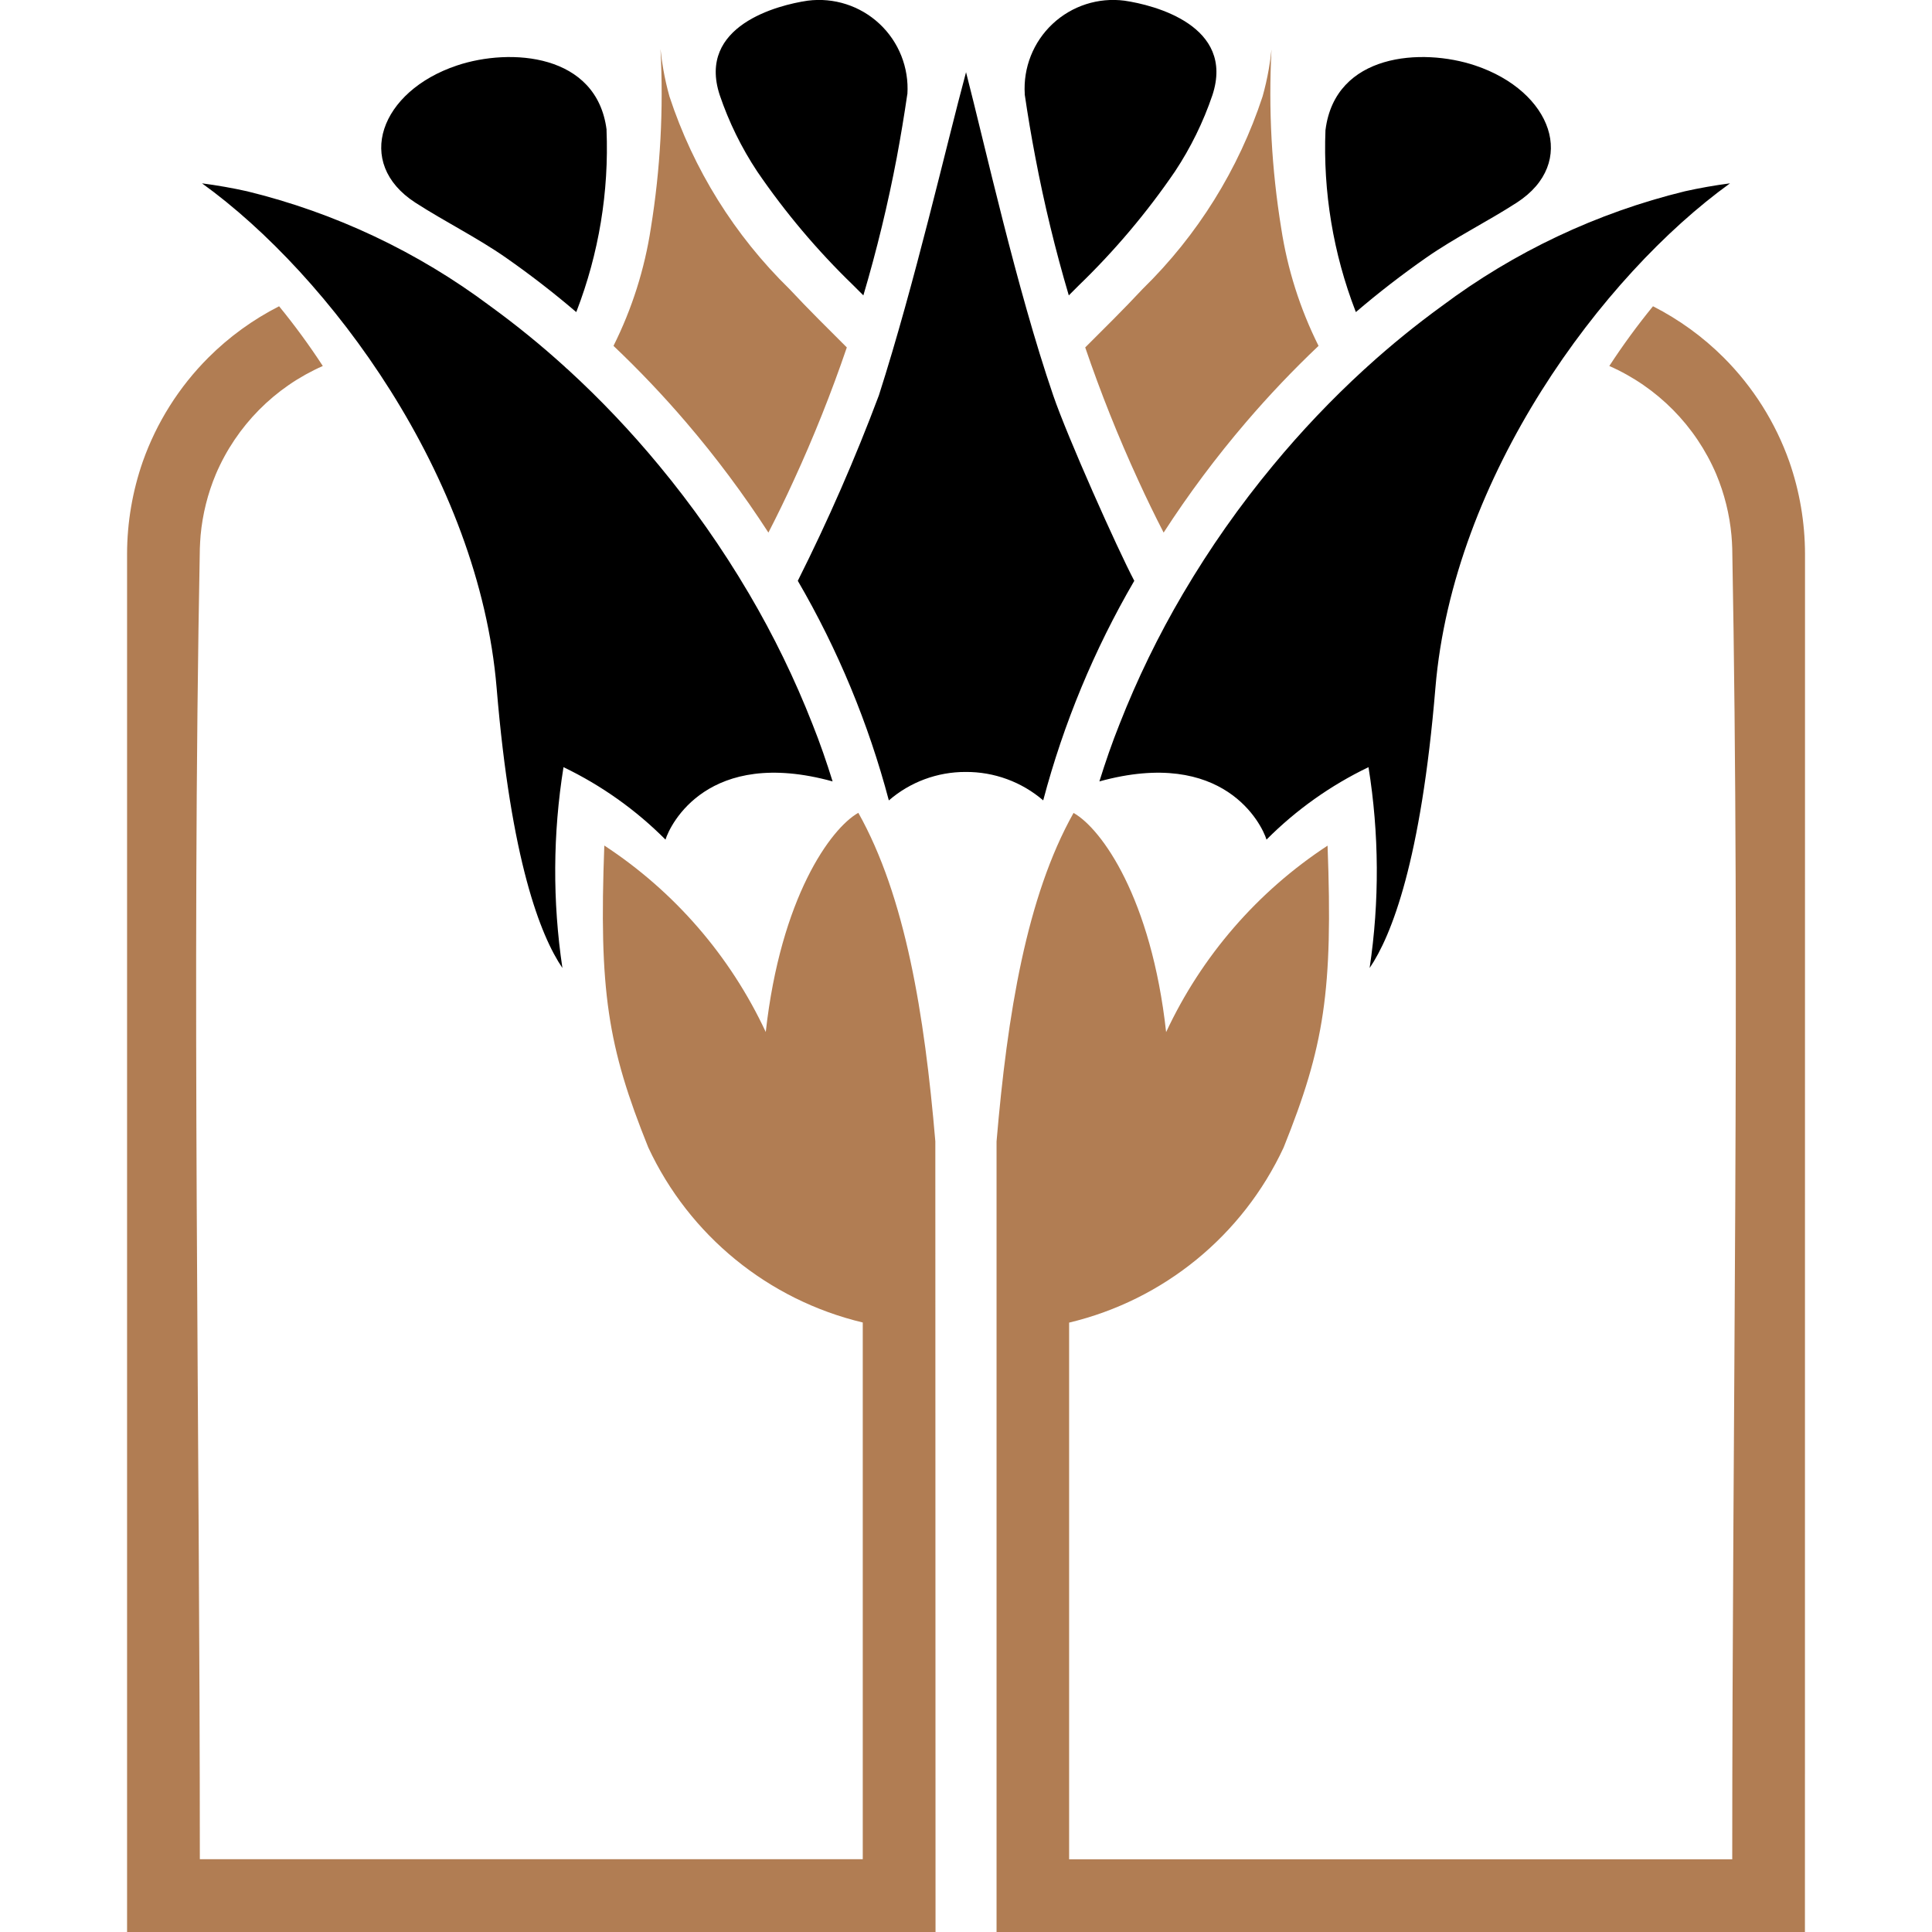
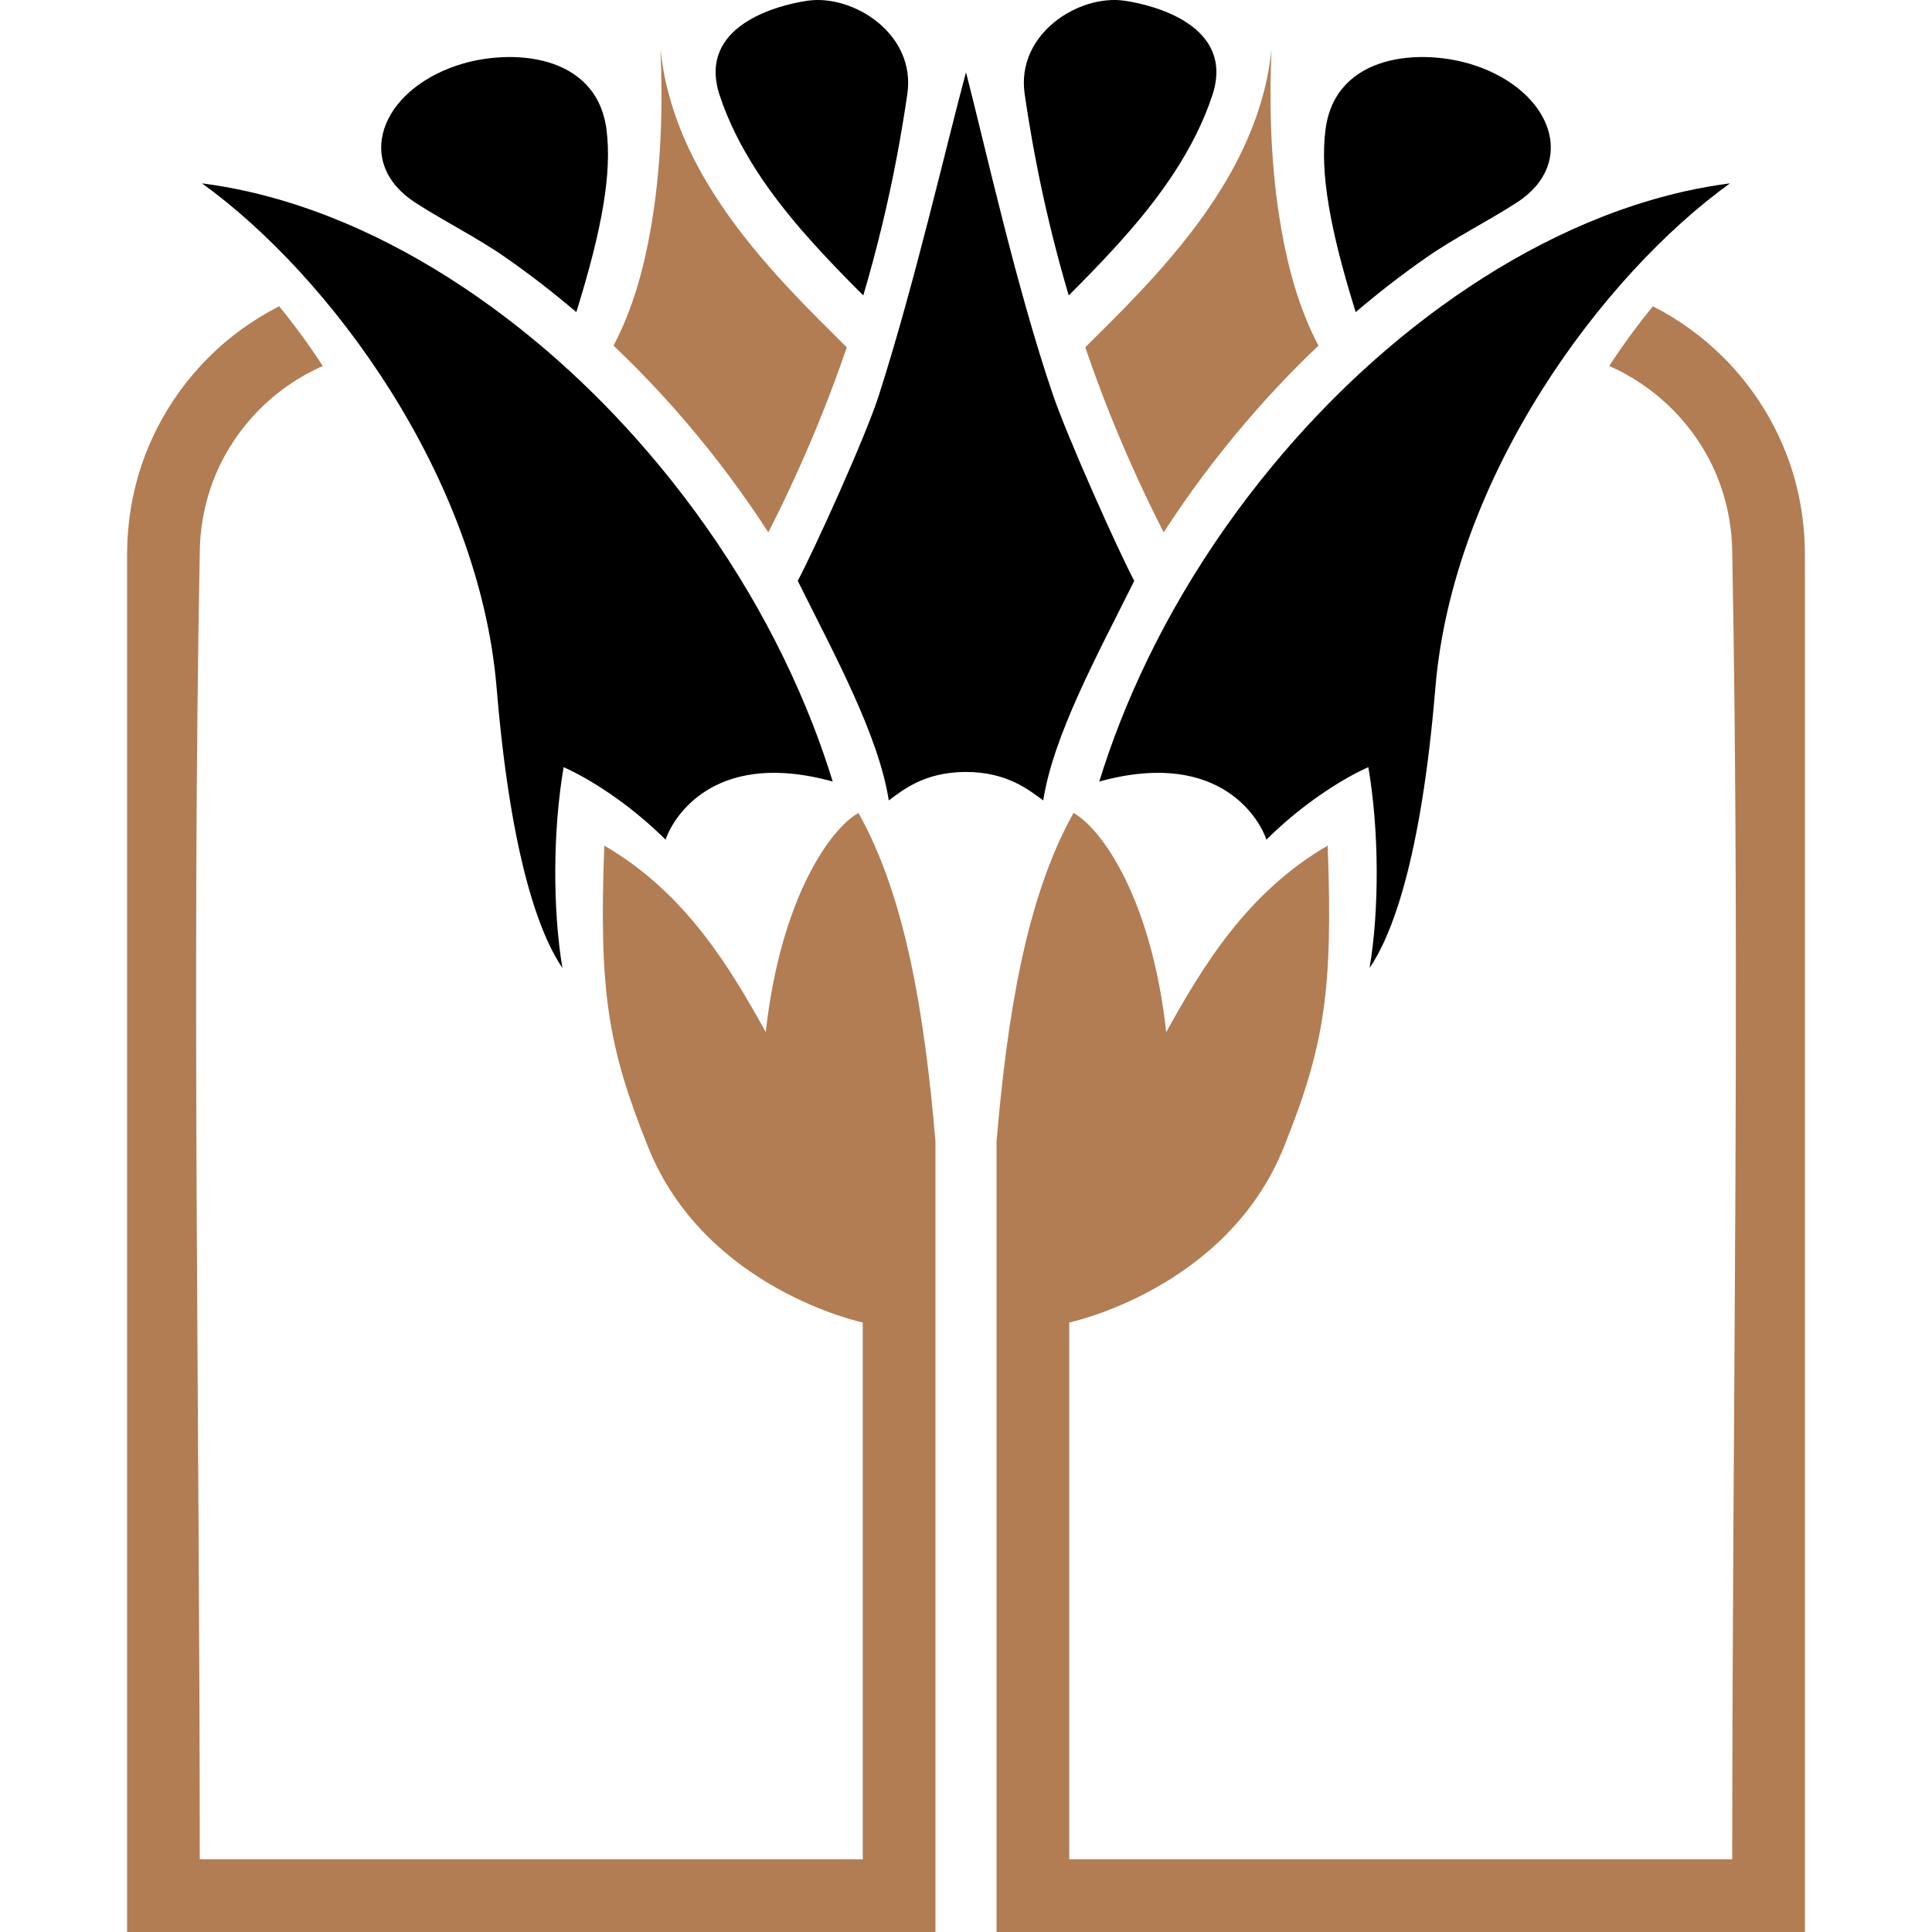
- <svg xmlns="http://www.w3.org/2000/svg" width="48" height="48" viewBox="0 0 48 48">
-   <defs>
-     <clipPath id="clip-path">
-       <rect width="48" height="48" fill="none" />
-     </clipPath>
-   </defs>
-   <g id="Bank-Parsian" clip-path="url(#clip-path)">
-     <rect id="Boundary" width="48" height="48" fill="none" />
-     <path id="Shape" d="M44.843,0H24.759V-19.641c.269-3.166.745-6.081,1.913-8.162.694.39,1.933,2.112,2.3,5.446a11.194,11.194,0,0,1,4.011-4.633c.135,3.61-.08,4.984-1.092,7.5a7.9,7.9,0,0,1-5.329,4.35V-1.806H43.037c0-10.855.2-21.712,0-32.565q-.005-.163-.019-.326a5.154,5.154,0,0,0-.379-1.523,5.143,5.143,0,0,0-2.656-2.687h0a17.1,17.1,0,0,1,1.085-1.484,6.934,6.934,0,0,1,1.757,1.275,6.919,6.919,0,0,1,1.63,2.585,7.019,7.019,0,0,1,.39,2.292Zm-21.6,0H3.157V-34.239a7.019,7.019,0,0,1,.39-2.292,6.919,6.919,0,0,1,1.63-2.585,6.934,6.934,0,0,1,1.757-1.275A17.1,17.1,0,0,1,8.02-38.907h0A5.143,5.143,0,0,0,5.363-36.22,5.154,5.154,0,0,0,4.984-34.7q-.013.163-.019.326c-.207,10.853,0,21.71,0,32.565H21.435V-15.143a7.9,7.9,0,0,1-5.329-4.35c-1.012-2.513-1.227-3.887-1.092-7.5a11.194,11.194,0,0,1,4.011,4.633c.37-3.333,1.609-5.056,2.3-5.446,1.168,2.081,1.644,5,1.913,8.162ZM31.59-46.771q-.025.246-.068.491-.06.343-.154.678a11.87,11.87,0,0,1-2.978,4.78c-.239.255-.482.506-.728.754s-.466.465-.7.7a34.664,34.664,0,0,0,1.317,3.3q.3.658.631,1.3a25.62,25.62,0,0,1,2.049-2.745,25.12,25.12,0,0,1,1.8-1.894,9.863,9.863,0,0,1-.928-2.925A20.87,20.87,0,0,1,31.59-46.771Zm-15.179,0q.025.246.068.491.06.343.154.678a11.87,11.87,0,0,0,2.978,4.78c.239.255.482.506.728.754s.466.465.7.7a34.664,34.664,0,0,1-1.317,3.3q-.3.658-.631,1.3a25.62,25.62,0,0,0-2.049-2.745,25.12,25.12,0,0,0-1.8-1.894,9.863,9.863,0,0,0,.928-2.925A20.87,20.87,0,0,0,16.41-46.771Z" transform="translate(0 48)" fill="#b17d53" fill-rule="evenodd" />
-     <path id="Shape-2" data-name="Shape" d="M42.982-43.445c-3.172,2.286-6.883,7.282-7.32,12.54-.356,4.282-1.088,6.153-1.634,6.955A16.29,16.29,0,0,0,34-28.94a9.189,9.189,0,0,0-2.534,1.8c-.115-.375-1.055-2.3-4.152-1.446.149-.479.313-.954.5-1.422a22.755,22.755,0,0,1,1.576-3.24l.012-.02a24.282,24.282,0,0,1,2.226-3.169,23.8,23.8,0,0,1,2.269-2.388.586.586,0,0,0,.069-.062,21.94,21.94,0,0,1,1.856-1.509,16.669,16.669,0,0,1,6.036-2.851C42.225-43.329,42.6-43.395,42.982-43.445Zm-37.963,0c3.172,2.286,6.883,7.282,7.32,12.54.356,4.282,1.088,6.153,1.634,6.955A16.29,16.29,0,0,1,14-28.94a9.189,9.189,0,0,1,2.534,1.8c.115-.375,1.055-2.3,4.152-1.446-.149-.479-.313-.954-.5-1.422a22.755,22.755,0,0,0-1.576-3.24l-.012-.02a24.282,24.282,0,0,0-2.226-3.169,23.794,23.794,0,0,0-2.269-2.388.585.585,0,0,1-.069-.062,21.94,21.94,0,0,0-1.856-1.509,16.669,16.669,0,0,0-6.036-2.851C5.775-43.329,5.4-43.395,5.018-43.445Zm20.9,15.331a2.926,2.926,0,0,0-1.931-.707,2.9,2.9,0,0,0-1.905.707,22.03,22.03,0,0,0-2.262-5.456,47.159,47.159,0,0,0,2.015-4.609c.892-2.781,1.669-6.189,2.165-8.027.476,1.843,1.255,5.369,2.165,8.027.356,1.04,1.594,3.813,2.015,4.609A22.03,22.03,0,0,0,25.918-28.114Zm7.013-16.659c.24-1.9,2.391-2.045,3.718-1.6,1.906.638,2.564,2.419,1.033,3.408-.739.477-1.533.867-2.251,1.368q-.905.632-1.745,1.35l-.009-.02A11.246,11.246,0,0,1,32.931-44.773Zm-17.861,0c-.24-1.9-2.391-2.045-3.718-1.6-1.906.638-2.564,2.419-1.033,3.408.739.477,1.533.867,2.251,1.368q.905.632,1.745,1.35l.009-.02A11.246,11.246,0,0,0,15.069-44.773Zm10.389-.889a2.2,2.2,0,0,1,2.479-2.321c.74.108,2.749.621,2.184,2.344a8.21,8.21,0,0,1-.932,1.9,18.225,18.225,0,0,1-2.382,2.823l-.255.255a35.164,35.164,0,0,1-.831-3.43Q25.573-44.874,25.458-45.661Zm-2.916,0a2.2,2.2,0,0,0-2.479-2.321c-.74.108-2.749.621-2.184,2.344a8.21,8.21,0,0,0,.932,1.9,18.225,18.225,0,0,0,2.382,2.823l.255.255a35.164,35.164,0,0,0,.831-3.43Q22.427-44.874,22.542-45.661Z" transform="translate(0 48)" fill-rule="evenodd" />
-   </g>
+ <svg xmlns="http://www.w3.org/2000/svg" width="48" height="48" viewBox="0 0 48 48" fill="none">
+   <path fill-rule="evenodd" clip-rule="evenodd" d="M44.843 48H24.759V28.359C25.028 25.193 25.504 22.278 26.672 20.197C27.366 20.586 28.605 22.309 28.975 25.642C29.881 24.006 30.984 22.172 32.986 21.009C33.121 24.619 32.906 25.993 31.894 28.507C30.474 32.035 26.565 32.857 26.565 32.857V46.194H43.037C43.037 35.339 43.242 24.482 43.035 13.629C43.032 13.52 43.026 13.411 43.017 13.303C42.967 12.779 42.843 12.265 42.638 11.78C42.132 10.586 41.167 9.613 39.982 9.094L39.98 9.093C40.338 8.545 40.704 8.051 41.065 7.609C41.713 7.939 42.308 8.37 42.823 8.885C43.55 9.612 44.111 10.5 44.453 11.469C44.712 12.207 44.838 12.98 44.843 13.761V48ZM23.241 48H3.157V13.761C3.162 12.98 3.288 12.207 3.547 11.469C3.889 10.5 4.45 9.612 5.177 8.885C5.692 8.37 6.287 7.939 6.935 7.609C7.297 8.051 7.662 8.545 8.02 9.093L8.018 9.094C6.833 9.613 5.868 10.586 5.363 11.78C5.157 12.265 5.033 12.779 4.984 13.303C4.975 13.411 4.968 13.52 4.965 13.629C4.758 24.482 4.963 35.339 4.963 46.194H21.435V32.857C21.435 32.857 17.526 32.035 16.106 28.507C15.094 25.993 14.879 24.619 15.014 21.009C17.016 22.172 18.119 24.006 19.025 25.642C19.395 22.309 20.634 20.586 21.328 20.197C22.496 22.278 22.972 25.193 23.241 28.359V48ZM31.59 1.229C31.573 1.393 31.551 1.557 31.522 1.72C31.482 1.948 31.43 2.175 31.368 2.398C30.859 4.238 29.675 5.803 28.39 7.178C28.152 7.433 27.908 7.684 27.662 7.932C27.43 8.165 27.196 8.396 26.963 8.628C27.345 9.748 27.785 10.849 28.28 11.924C28.481 12.363 28.692 12.796 28.911 13.226C29.532 12.266 30.218 11.349 30.96 10.481C31.526 9.82 32.125 9.187 32.757 8.588C32.278 7.679 32.004 6.672 31.829 5.663C31.576 4.201 31.527 2.71 31.59 1.229ZM16.41 1.229C16.427 1.393 16.45 1.557 16.478 1.72C16.518 1.948 16.57 2.175 16.632 2.398C17.141 4.238 18.325 5.803 19.61 7.178C19.848 7.433 20.092 7.684 20.338 7.932C20.57 8.165 20.804 8.396 21.038 8.628C20.656 9.748 20.215 10.849 19.72 11.924C19.519 12.363 19.308 12.796 19.089 13.226C18.468 12.266 17.782 11.349 17.04 10.481C16.475 9.82 15.875 9.187 15.243 8.588C15.722 7.679 15.996 6.672 16.171 5.663C16.424 4.201 16.473 2.71 16.41 1.229Z" fill="#B27D53" />
+   <path fill-rule="evenodd" clip-rule="evenodd" d="M42.981 4.555C39.809 6.841 36.098 11.838 35.661 17.095C35.305 21.377 34.573 23.248 34.027 24.05C34.269 22.606 34.267 20.642 33.996 19.06C33.39 19.328 32.384 19.946 31.463 20.862C31.348 20.488 30.408 18.563 27.311 19.417C27.46 18.937 27.624 18.463 27.807 17.995C28.244 16.875 28.774 15.791 29.383 14.754C29.387 14.748 29.391 14.741 29.395 14.734C30.05 13.62 30.798 12.559 31.621 11.565C32.322 10.719 33.079 9.919 33.89 9.177C33.914 9.159 33.937 9.138 33.959 9.115C34.55 8.579 35.169 8.074 35.814 7.606C37.622 6.295 39.663 5.25 41.851 4.755C42.225 4.671 42.602 4.605 42.981 4.555ZM5.018 4.555C8.191 6.841 11.901 11.838 12.339 17.095C12.695 21.377 13.427 23.248 13.973 24.05C13.731 22.606 13.732 20.642 14.003 19.06C14.61 19.328 15.616 19.946 16.537 20.862C16.652 20.488 17.592 18.563 20.689 19.417C20.54 18.937 20.375 18.463 20.193 17.995C19.755 16.875 19.226 15.791 18.617 14.754C18.613 14.748 18.609 14.741 18.605 14.734C17.95 13.62 17.202 12.559 16.379 11.565C15.678 10.719 14.921 9.919 14.11 9.177C14.085 9.159 14.062 9.138 14.041 9.115C13.45 8.579 12.831 8.074 12.185 7.606C10.378 6.295 8.337 5.25 6.149 4.755C5.775 4.671 5.398 4.605 5.018 4.555ZM25.918 19.886C25.57 19.632 25.021 19.176 23.987 19.179C22.953 19.183 22.417 19.641 22.082 19.886C21.824 18.262 20.757 16.314 19.82 14.431C20.241 13.635 21.499 10.869 21.835 9.822C22.726 7.041 23.504 3.632 24 1.795C24.476 3.638 25.255 7.164 26.165 9.822C26.521 10.862 27.759 13.635 28.18 14.431C27.242 16.314 26.176 18.262 25.918 19.886ZM32.931 3.227C33.17 1.323 35.322 1.183 36.648 1.627C38.554 2.265 39.212 4.046 37.681 5.035C36.942 5.512 36.148 5.901 35.43 6.403C34.826 6.824 34.244 7.275 33.684 7.753L33.675 7.733C33.031 5.661 32.797 4.291 32.931 3.227ZM15.069 3.227C14.829 1.323 12.678 1.183 11.352 1.627C9.445 2.265 8.788 4.046 10.319 5.035C11.058 5.512 11.852 5.901 12.57 6.403C13.174 6.824 13.756 7.275 14.316 7.753L14.325 7.733C14.969 5.661 15.203 4.291 15.069 3.227ZM25.458 2.339C25.237 0.835 26.811 -0.147 27.938 0.018C28.678 0.126 30.686 0.639 30.122 2.362C29.901 3.034 29.574 3.668 29.19 4.261C28.517 5.298 27.673 6.206 26.807 7.084C26.722 7.169 26.637 7.254 26.552 7.339C26.217 6.21 25.941 5.065 25.721 3.909C25.622 3.387 25.535 2.864 25.458 2.339ZM22.542 2.339C22.763 0.835 21.188 -0.147 20.062 0.018C19.322 0.126 17.314 0.639 17.878 2.362C18.098 3.034 18.426 3.668 18.81 4.261C19.483 5.298 20.327 6.206 21.192 7.084C21.277 7.169 21.363 7.254 21.448 7.339C21.783 6.21 22.059 5.065 22.279 3.909C22.378 3.387 22.465 2.864 22.542 2.339Z" fill="black" />
</svg>
